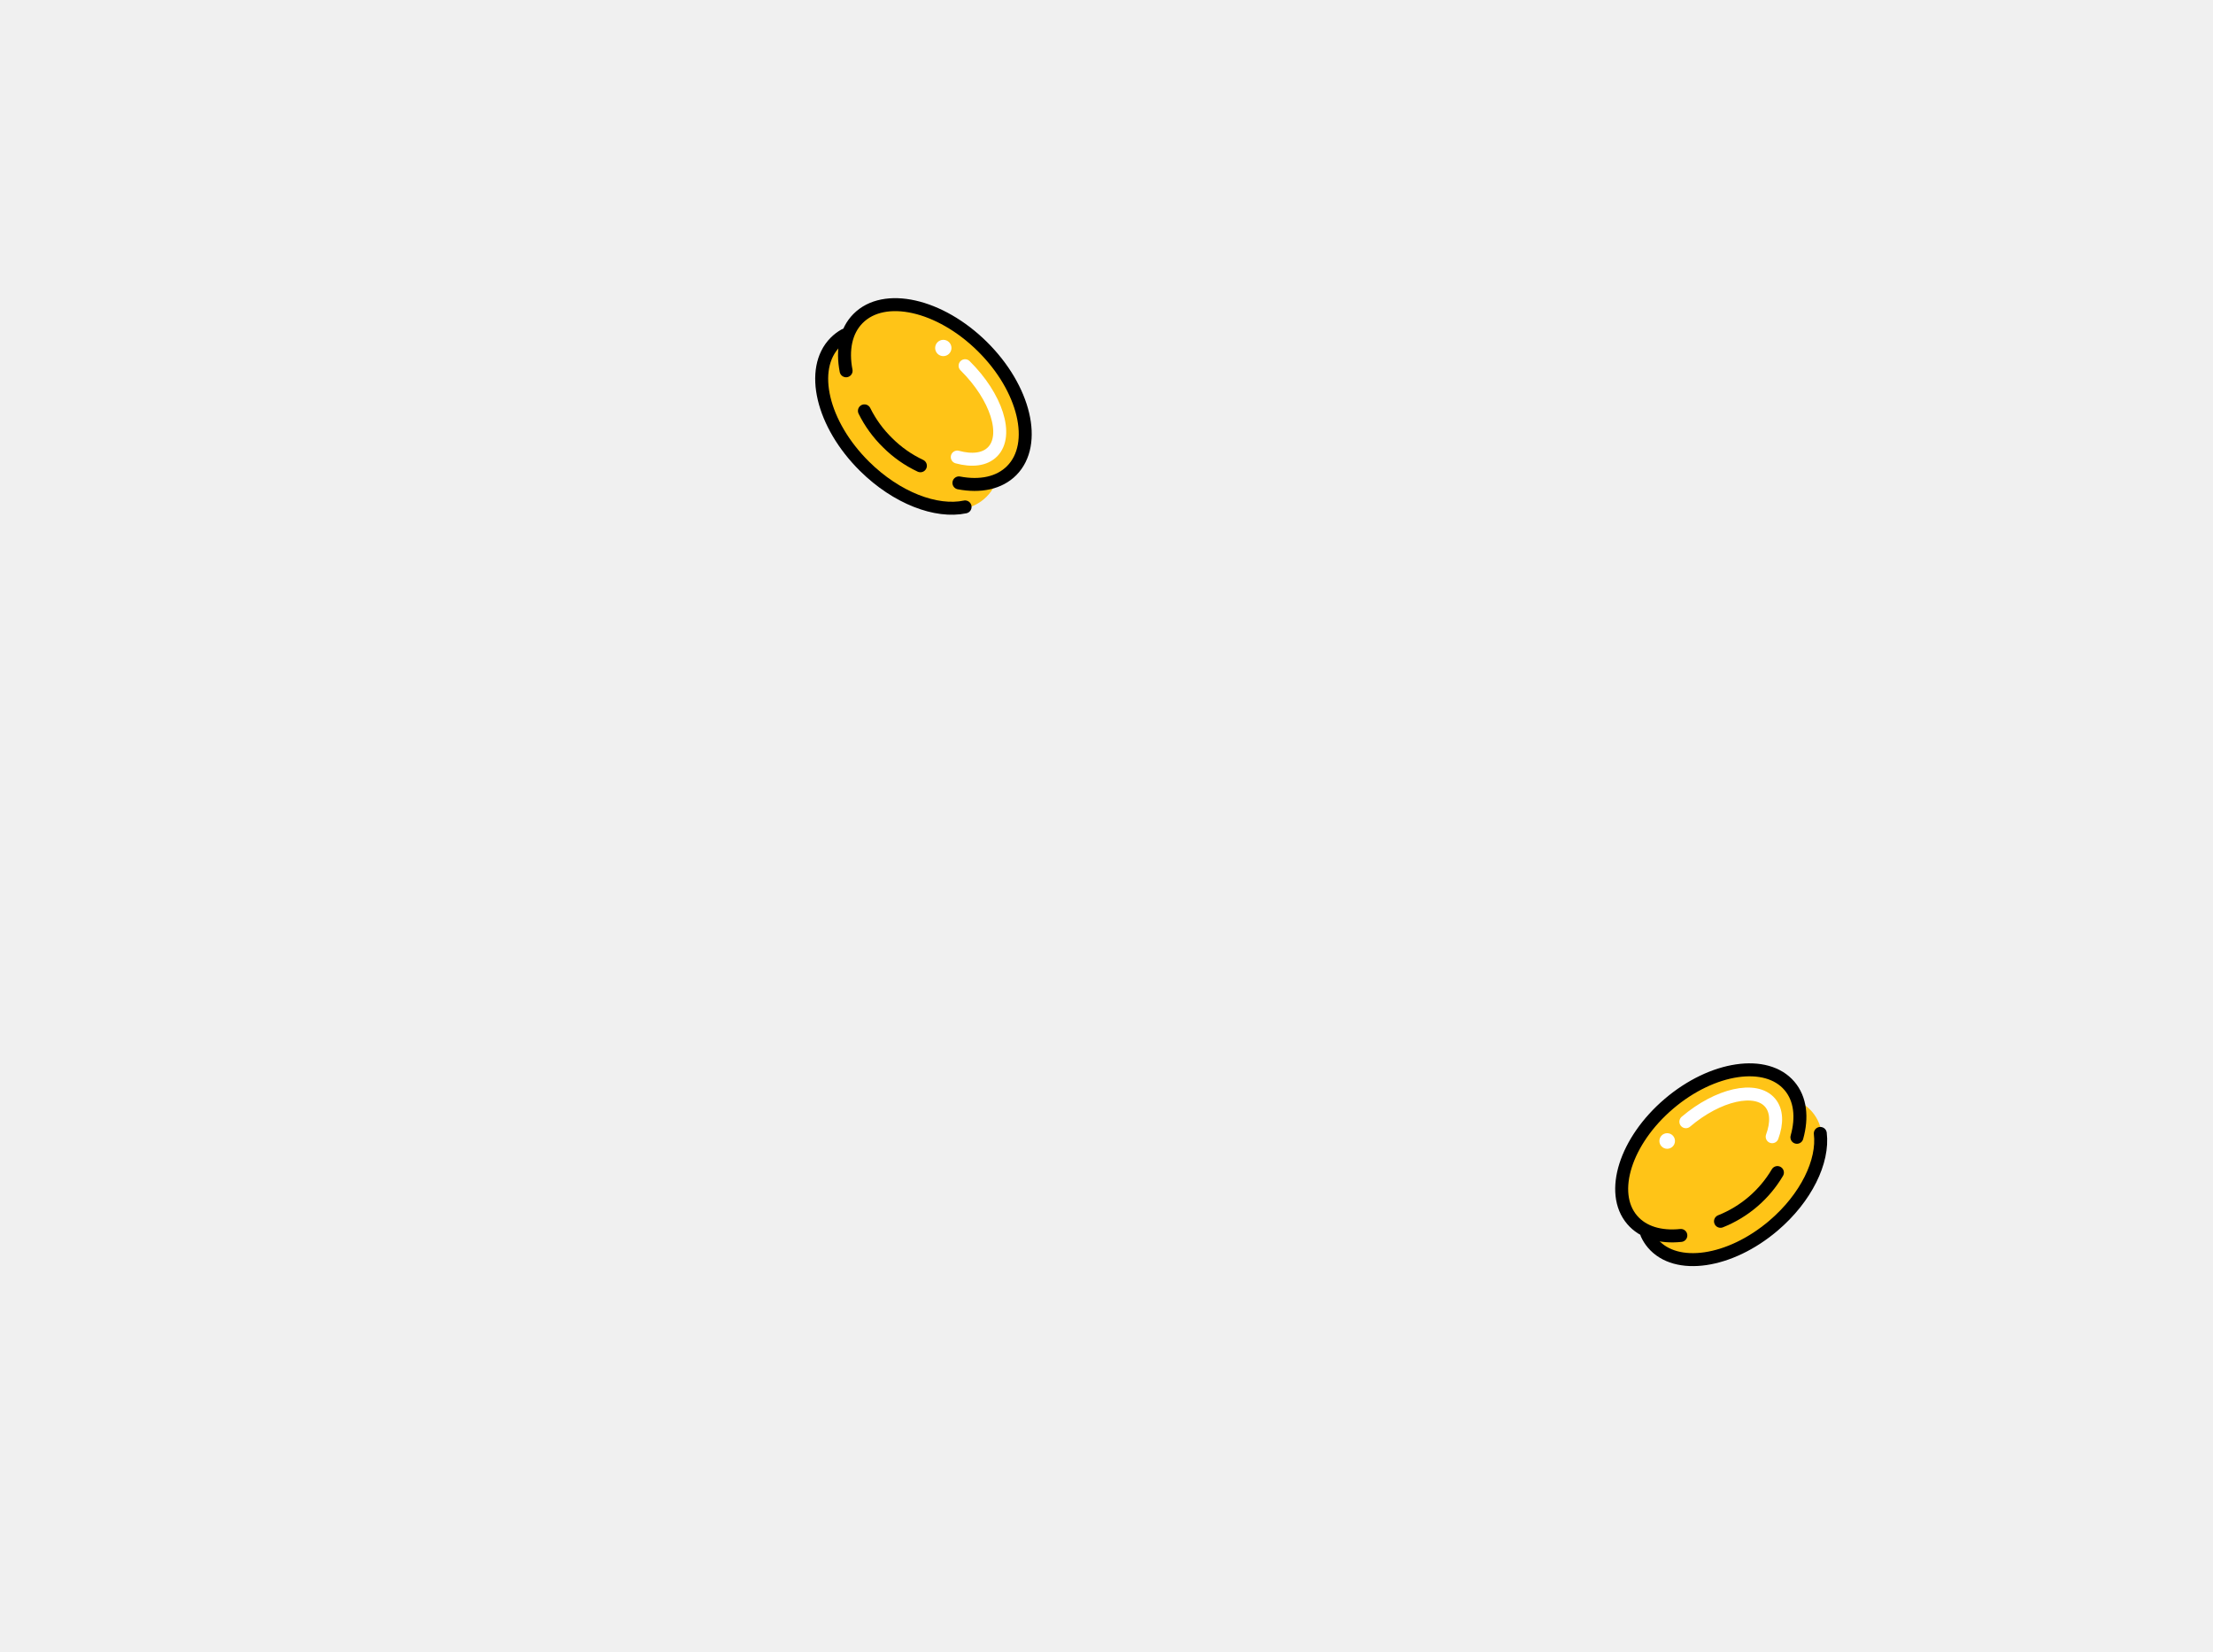
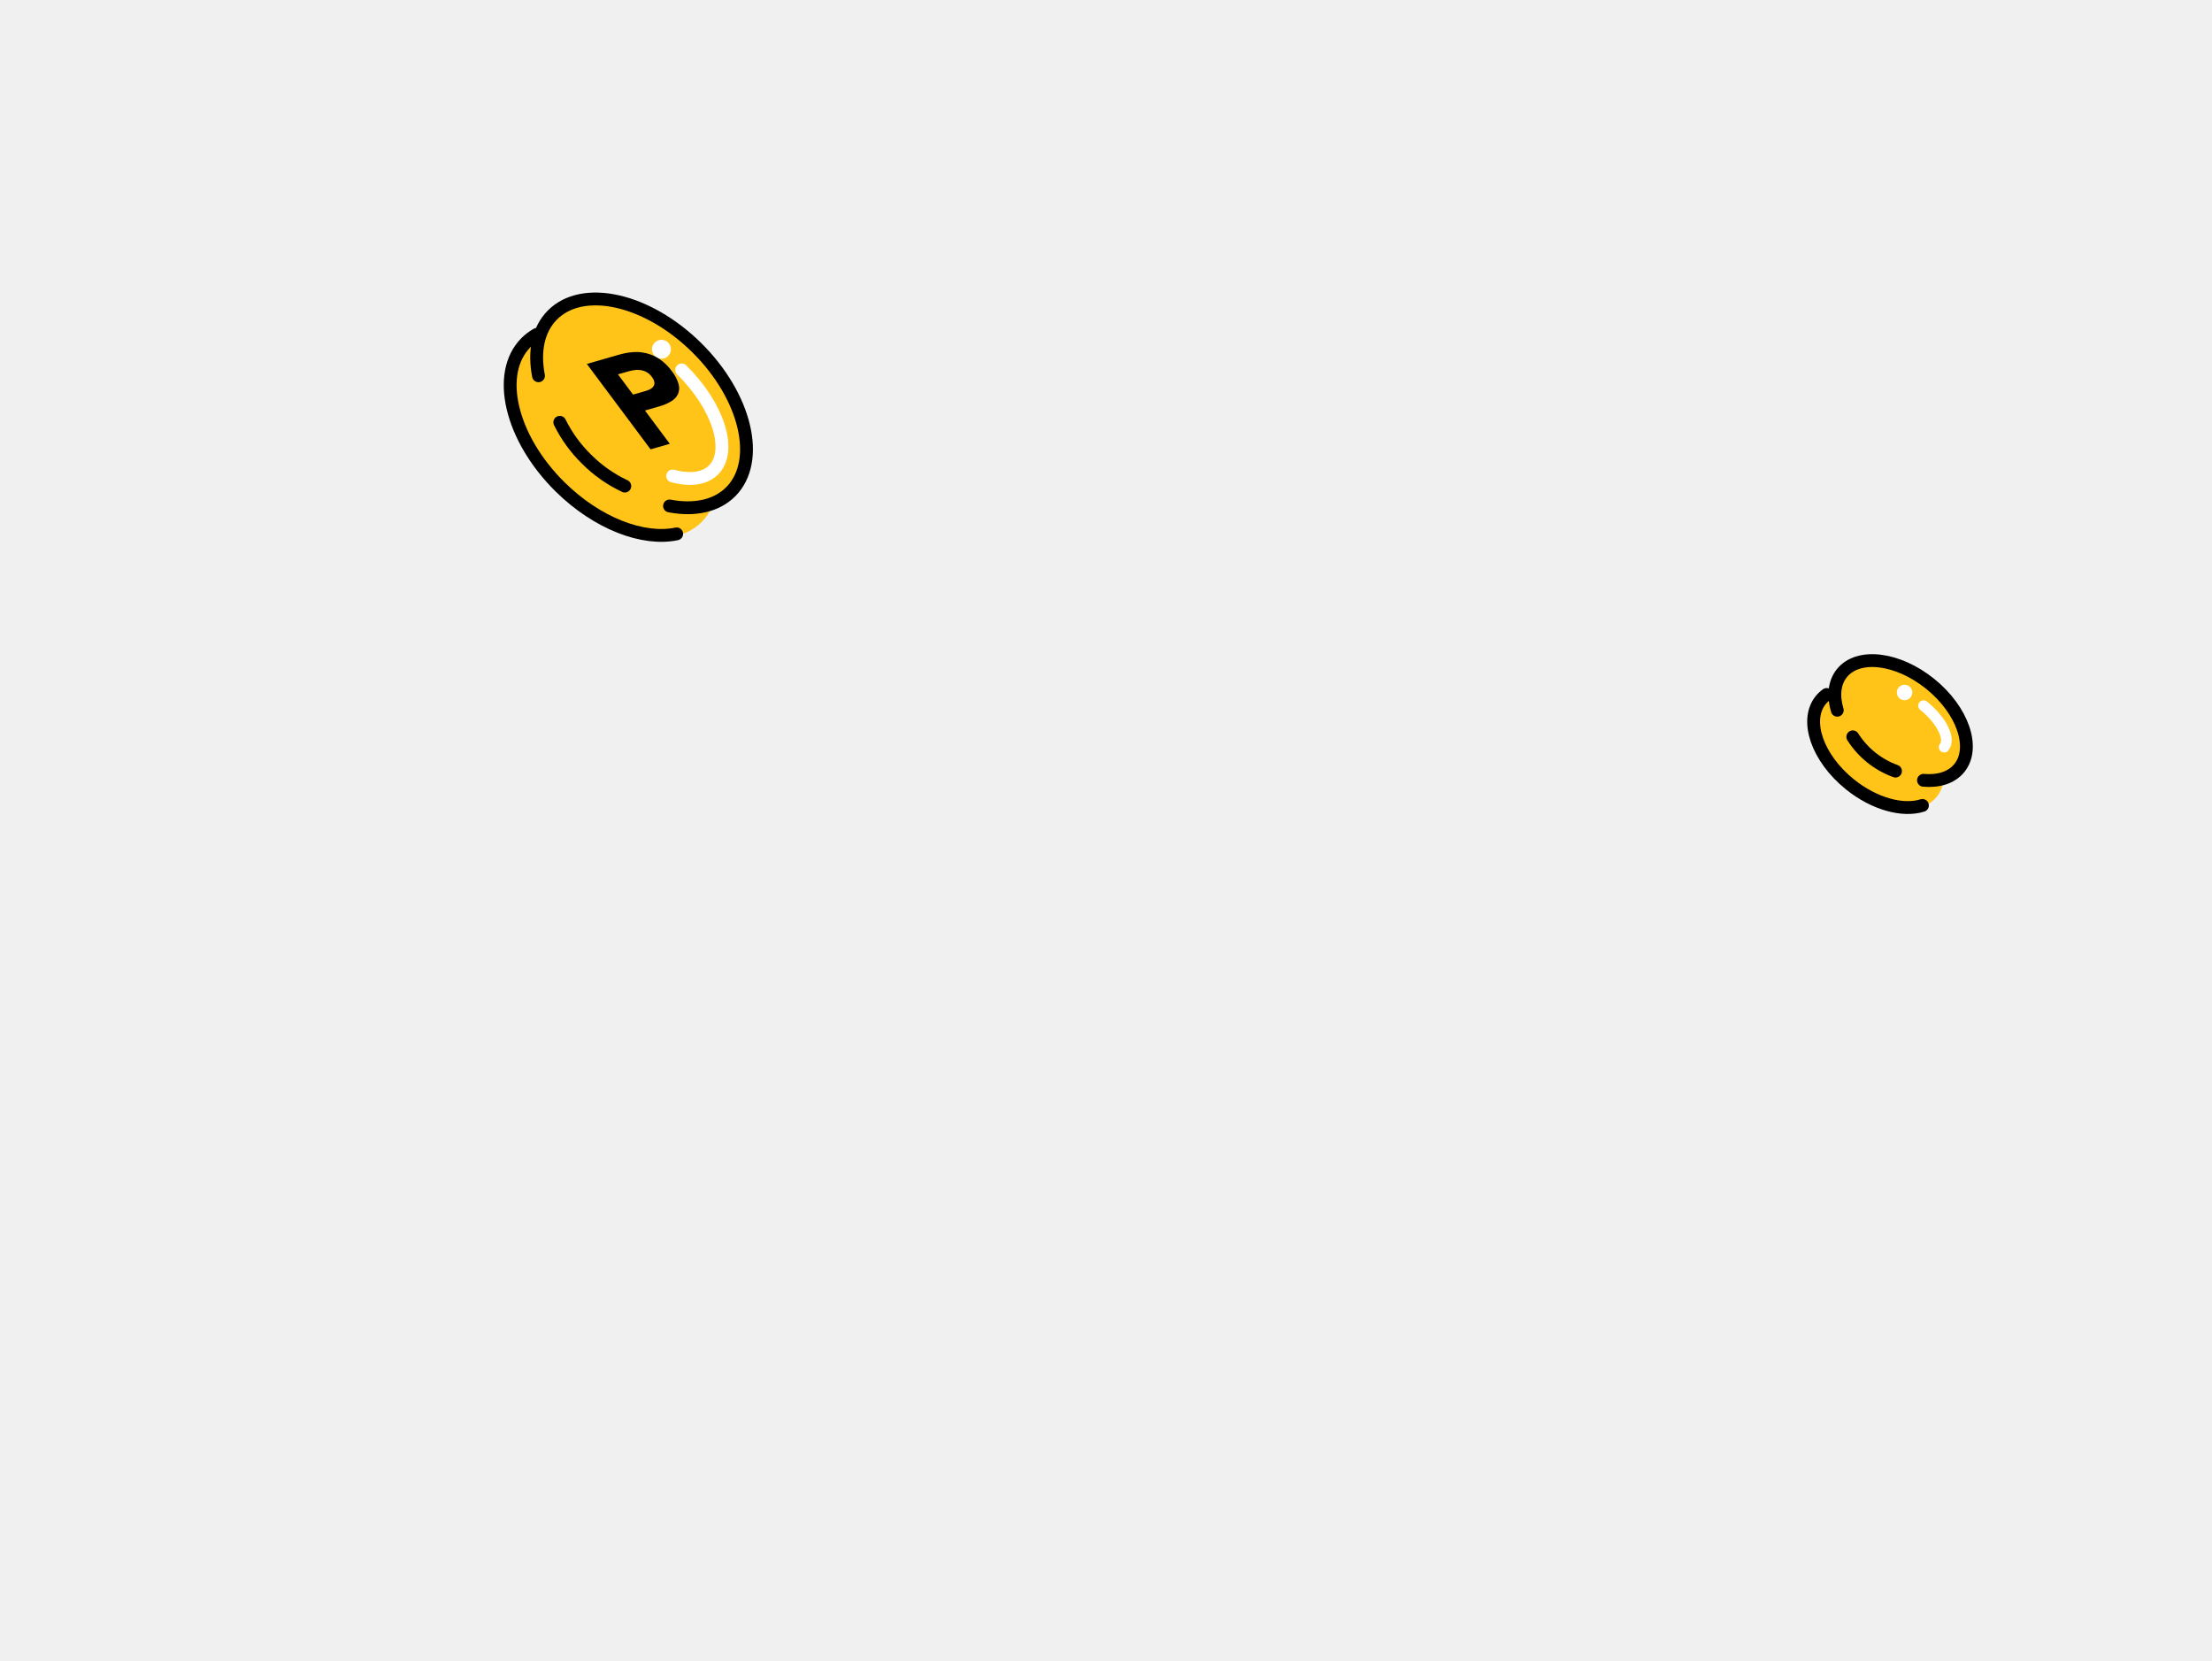
- <svg xmlns="http://www.w3.org/2000/svg" width="512" height="382" viewBox="0 0 512 382">
-   <g id="グループ_20858" data-name="グループ 20858" transform="translate(-5.328 50.313)">
-     <rect id="しかく" width="512" height="382" transform="translate(5.328 -50.313)" fill="none" />
-     <g id="coin" transform="translate(187.074 12.27)">
-       <g id="グループ_20642" data-name="グループ 20642" transform="translate(0)">
-         <ellipse id="楕円形_2404" data-name="楕円形 2404" cx="15.618" cy="25.007" rx="15.618" ry="25.007" transform="matrix(0.703, -0.711, 0.711, 0.703, 5.781, 22.219)" fill="#ffc417" />
-         <ellipse id="楕円形_2405" data-name="楕円形 2405" cx="15.618" cy="25.007" rx="15.618" ry="25.007" transform="matrix(0.703, -0.711, 0.711, 0.703, 0, 28.234)" fill="#ffc417" />
-         <g id="グループ_20641" data-name="グループ 20641" transform="translate(34.611 16.027)">
-           <circle id="楕円形_2406" data-name="楕円形 2406" cx="1.887" cy="1.887" r="1.887" fill="#fff" />
+ <svg xmlns="http://www.w3.org/2000/svg" width="517" height="388" viewBox="0 0 517 388">
+   <g id="_3" data-name="3" transform="translate(-3.328 53.313)">
+     <rect id="長方形_5708" data-name="長方形 5708" width="517" height="388" rx="40" transform="translate(3.328 -53.313)" fill="none" />
+     <g id="coin" transform="translate(421.629 95.419)">
+       <g id="グループ_20653" data-name="グループ 20653" transform="translate(0 0)">
+         <g id="グループ_20652" data-name="グループ 20652">
+           <ellipse id="楕円形_2413" data-name="楕円形 2413" cx="11.019" cy="17.644" rx="11.019" ry="17.644" transform="translate(5.273 17.142) rotate(-51.061)" fill="#ffc417" />
+           <ellipse id="楕円形_2414" data-name="楕円形 2414" cx="11.019" cy="17.644" rx="11.019" ry="17.644" transform="translate(0 23.844) rotate(-51.061)" fill="#ffc417" />
+           <path id="パス_4129" data-name="パス 4129" d="M371.947,79.8a19.784,19.784,0,0,1-9.987-8.01" transform="translate(-347.219 -48.33)" fill="none" stroke="#000" stroke-linecap="round" stroke-linejoin="round" stroke-width="3" />
+           <path id="パス_4130" data-name="パス 4130" d="M359.728,71.492c-1-3.323-.716-6.448,1.083-8.674,3.825-4.734,13.069-3.606,20.649,2.519s10.623,14.926,6.8,19.659c-1.819,2.254-4.868,3.179-8.382,2.869" transform="translate(-348.612 -54.248)" fill="none" stroke="#000" stroke-linecap="round" stroke-linejoin="round" stroke-width="3" />
+           <path id="パス_4131" data-name="パス 4131" d="M371.668,66.925c4.229,3.417,6.391,7.756,4.828,9.689" transform="translate(-340.389 -50.748)" fill="none" stroke="#fff" stroke-linecap="round" stroke-linejoin="round" stroke-width="2.5" />
+           <path id="パス_4132" data-name="パス 4132" d="M381.277,91.11c-4.572,1.453-11.251-.322-16.979-4.951-7.579-6.123-10.623-14.926-6.8-19.659a7.045,7.045,0,0,1,1.408-1.321" transform="translate(-350.259 -51.617)" fill="none" stroke="#000" stroke-linecap="round" stroke-linejoin="round" stroke-width="3" />
        </g>
-         <path id="パス_4103" data-name="パス 4103" d="M195.539,49.742a26.961,26.961,0,0,1-7.6-5.344,27.027,27.027,0,0,1-5.35-7.361" transform="translate(-164.343 -4.578)" fill="none" stroke="#000" stroke-linecap="round" stroke-linejoin="round" stroke-width="3" />
-         <path id="パス_4104" data-name="パス 4104" d="M179.141,31.993c-.935-4.828-.1-9.2,2.751-12.08,6.063-6.135,18.941-3.24,28.766,6.467s12.875,22.55,6.812,28.685c-2.885,2.921-7.316,3.8-12.225,2.863" transform="translate(-165.134 -8.803)" fill="none" stroke="#000" stroke-linecap="round" stroke-linejoin="round" stroke-width="3" />
-         <path id="パス_4105" data-name="パス 4105" d="M202.183,28.392c7.275,7.187,10.12,16.1,6.355,19.913-1.792,1.813-4.758,2.144-8.16,1.216" transform="translate(-160.648 -6.374)" fill="none" stroke="#fff" stroke-linecap="round" stroke-linejoin="round" stroke-width="3" />
-         <path id="パス_4106" data-name="パス 4106" d="M207.578,62.272c-6.653,1.4-15.823-2.042-23.246-9.379-9.824-9.706-12.875-22.55-6.812-28.685a9.982,9.982,0,0,1,2.171-1.664" transform="translate(-166.043 -7.588)" fill="none" stroke="#000" stroke-linecap="round" stroke-linejoin="round" stroke-width="3" />
+       </g>
+       <g id="グループ_20654" data-name="グループ 20654" transform="translate(22.036 11.288)">
+         <circle id="楕円形_2415" data-name="楕円形 2415" cx="1.81" cy="1.81" r="1.81" transform="translate(3)" fill="#fff" />
      </g>
    </g>
-     <g id="coin-2" data-name="coin" transform="translate(373.264 189.529)">
-       <g id="グループ_20645" data-name="グループ 20645" transform="translate(0 0)">
-         <ellipse id="楕円形_2407" data-name="楕円形 2407" cx="23.9" cy="14.926" rx="23.9" ry="14.926" transform="translate(0 30.963) rotate(-40.373)" fill="#ffc417" />
-         <ellipse id="楕円形_2408" data-name="楕円形 2408" cx="23.9" cy="14.926" rx="23.9" ry="14.926" transform="translate(5.248 36.965) rotate(-40.373)" fill="#ffc417" />
-         <g id="グループ_20644" data-name="グループ 20644" transform="translate(15.979 22.298)">
-           <circle id="楕円形_2409" data-name="楕円形 2409" cx="1.804" cy="1.804" r="1.804" fill="#fff" />
+     <g id="point" transform="translate(-13.472 10.028)">
+       <g id="グループ_20643" data-name="グループ 20643" transform="translate(126.233 -2.73)">
+         <g id="グループ_20642" data-name="グループ 20642" transform="translate(0)">
+           <ellipse id="楕円形_2404" data-name="楕円形 2404" cx="18.321" cy="29.336" rx="18.321" ry="29.336" transform="matrix(0.703, -0.711, 0.711, 0.703, 6.782, 26.066)" fill="#ffc417" />
+           <ellipse id="楕円形_2405" data-name="楕円形 2405" cx="18.321" cy="29.336" rx="18.321" ry="29.336" transform="matrix(0.703, -0.711, 0.711, 0.703, 0, 33.122)" fill="#ffc417" />
+           <g id="グループ_20641" data-name="グループ 20641" transform="translate(42.949 18.802)">
+             <circle id="楕円形_2406" data-name="楕円形 2406" cx="2.214" cy="2.214" r="2.214" transform="translate(0)" fill="#fff" />
+           </g>
+           <path id="パス_4103" data-name="パス 4103" d="M197.782,51.941a31.628,31.628,0,0,1-8.918-6.269,31.7,31.7,0,0,1-6.276-8.635" transform="translate(-161.184 1.041)" fill="none" stroke="#000" stroke-linecap="round" stroke-linejoin="round" stroke-width="3" />
+           <path id="パス_4104" data-name="パス 4104" d="M179.2,34.641c-1.1-5.664-.116-10.787,3.227-14.172,7.112-7.2,22.22-3.8,33.745,7.587s15.1,26.453,7.992,33.65c-3.385,3.427-8.583,4.453-14.342,3.359" transform="translate(-162.773 -7.437)" fill="none" stroke="#000" stroke-linecap="round" stroke-linejoin="round" stroke-width="3" />
+           <path id="パス_4105" data-name="パス 4105" d="M202.5,28.392c8.534,8.431,11.872,18.889,7.455,23.361-2.1,2.127-5.582,2.515-9.573,1.427" transform="translate(-152.597 -2.562)" fill="none" stroke="#fff" stroke-linecap="round" stroke-linejoin="round" stroke-width="3" />
+           <path id="パス_4106" data-name="パス 4106" d="M213.321,69.149c-7.8,1.646-18.562-2.4-27.271-11-11.525-11.386-15.1-26.453-7.992-33.65a11.71,11.71,0,0,1,2.547-1.952" transform="translate(-164.596 -4.999)" fill="none" stroke="#000" stroke-linecap="round" stroke-linejoin="round" stroke-width="3" />
        </g>
-         <path id="パス_4107" data-name="パス 4107" d="M368.041,191.224A26.792,26.792,0,0,1,354.873,202.5" transform="translate(-324.754 -159.817)" fill="none" stroke="#000" stroke-linecap="round" stroke-linejoin="round" stroke-width="3" />
-         <path id="パス_4108" data-name="パス 4108" d="M349.627,209.857c-4.674.492-8.763-.667-11.274-3.619-5.339-6.28-1.517-18.3,8.539-26.853s22.536-10.39,27.877-4.11c2.541,2.989,3.007,7.28,1.712,11.877" transform="translate(-328.685 -163.904)" fill="none" stroke="#000" stroke-linecap="round" stroke-linejoin="round" stroke-width="3" />
-         <path id="パス_4109" data-name="パス 4109" d="M348.239,182.586c7.445-6.331,16.169-8.3,19.486-4.4,1.578,1.856,1.647,4.708.483,7.869" transform="translate(-326.132 -162.941)" fill="none" stroke="#fff" stroke-linecap="round" stroke-linejoin="round" stroke-width="3" />
-         <path id="パス_4110" data-name="パス 4110" d="M380.894,183.727c.784,6.45-3.256,14.894-10.856,21.356-10.055,8.55-22.536,10.39-27.875,4.11a9.536,9.536,0,0,1-1.4-2.205" transform="translate(-327.685 -161.374)" fill="none" stroke="#000" stroke-linecap="round" stroke-linejoin="round" stroke-width="3" />
+       </g>
+       <g id="グループ_20936" data-name="グループ 20936" transform="matrix(0.995, -0.105, 0.105, 0.995, 153.788, 20.098)">
+         <path id="パス_4387" data-name="パス 4387" d="M0,1.618,7.757.247A15.963,15.963,0,0,1,11,.007a9.98,9.98,0,0,1,3.142.6,9.756,9.756,0,0,1,2.9,1.693,11.568,11.568,0,0,1,2.51,3.046,8.655,8.655,0,0,1,1.276,3.249,3.467,3.467,0,0,1-.42,2.311A4.031,4.031,0,0,1,18.6,12.408a11.558,11.558,0,0,1-2.878.862l-3.36.595,4.954,8.343-4.6.812ZM9.987,9.872l3.068-.542A4.8,4.8,0,0,0,14.177,9a1.975,1.975,0,0,0,.79-.59,1.373,1.373,0,0,0,.273-.916,2.87,2.87,0,0,0-.467-1.3,3.743,3.743,0,0,0-1.148-1.252,4.368,4.368,0,0,0-1.4-.6,4.993,4.993,0,0,0-1.488-.121,12.847,12.847,0,0,0-1.4.164l-2.36.417Z" transform="translate(0 0)" />
      </g>
    </g>
  </g>
</svg>
